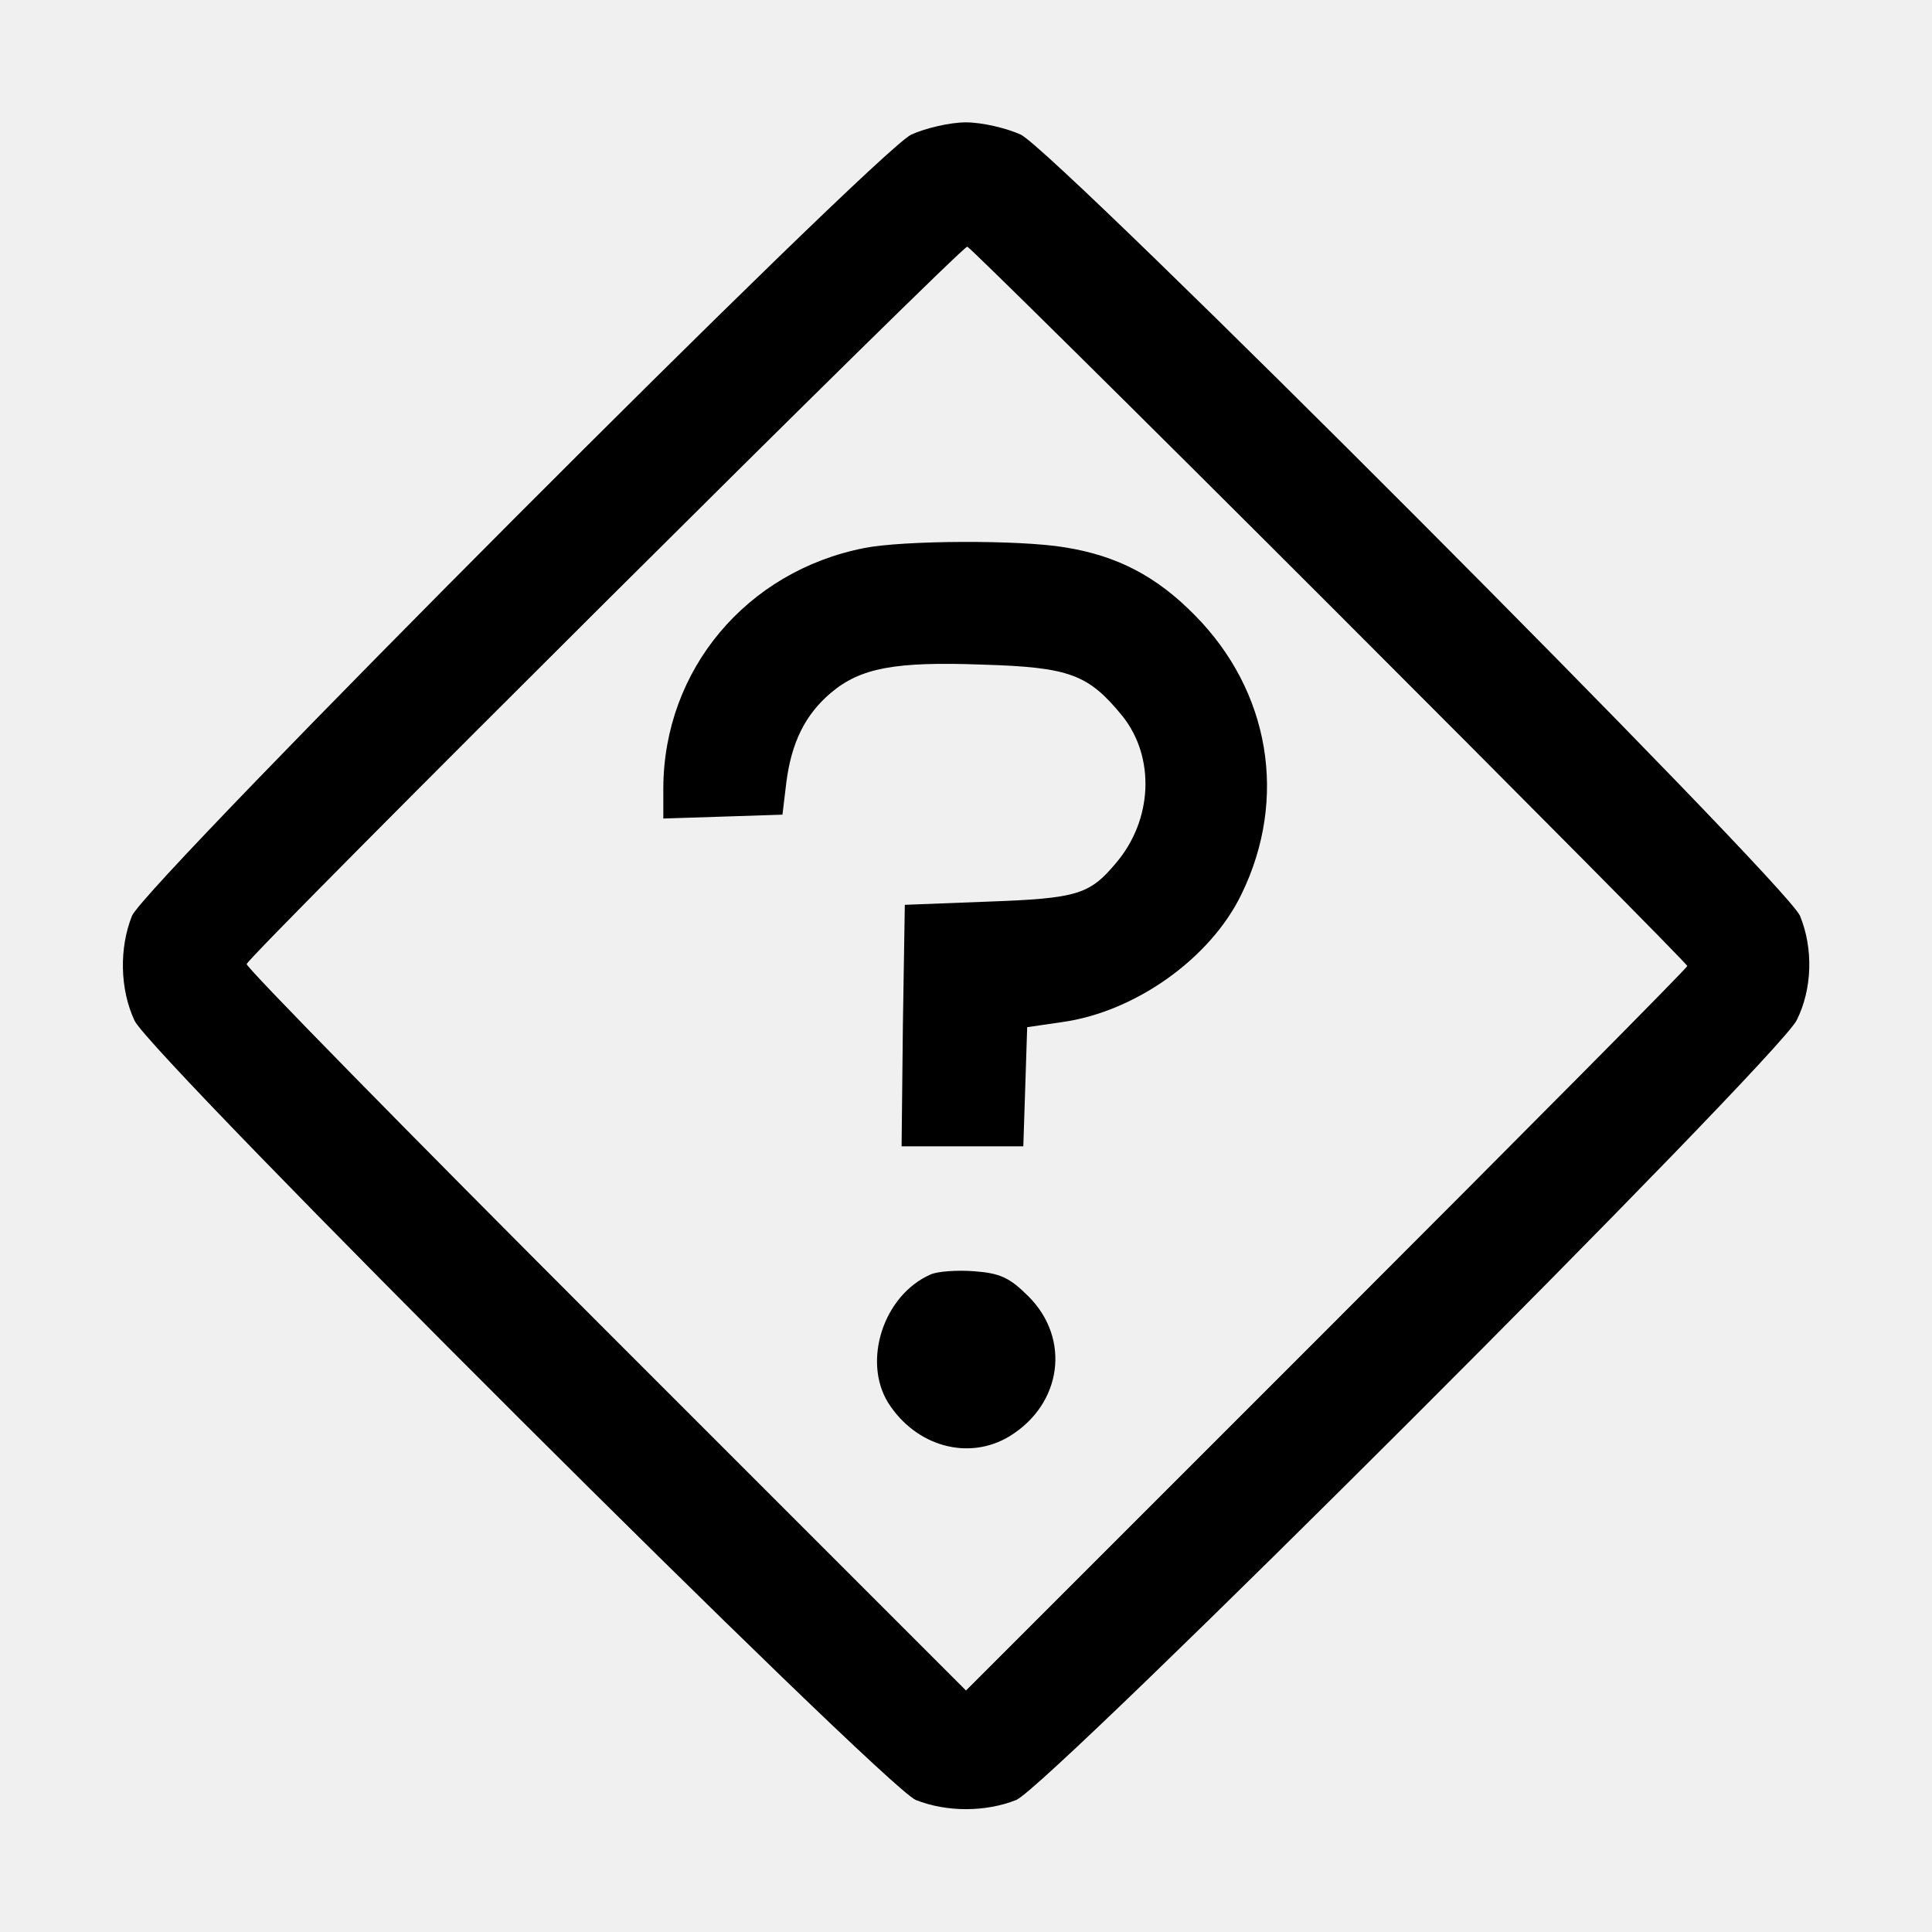
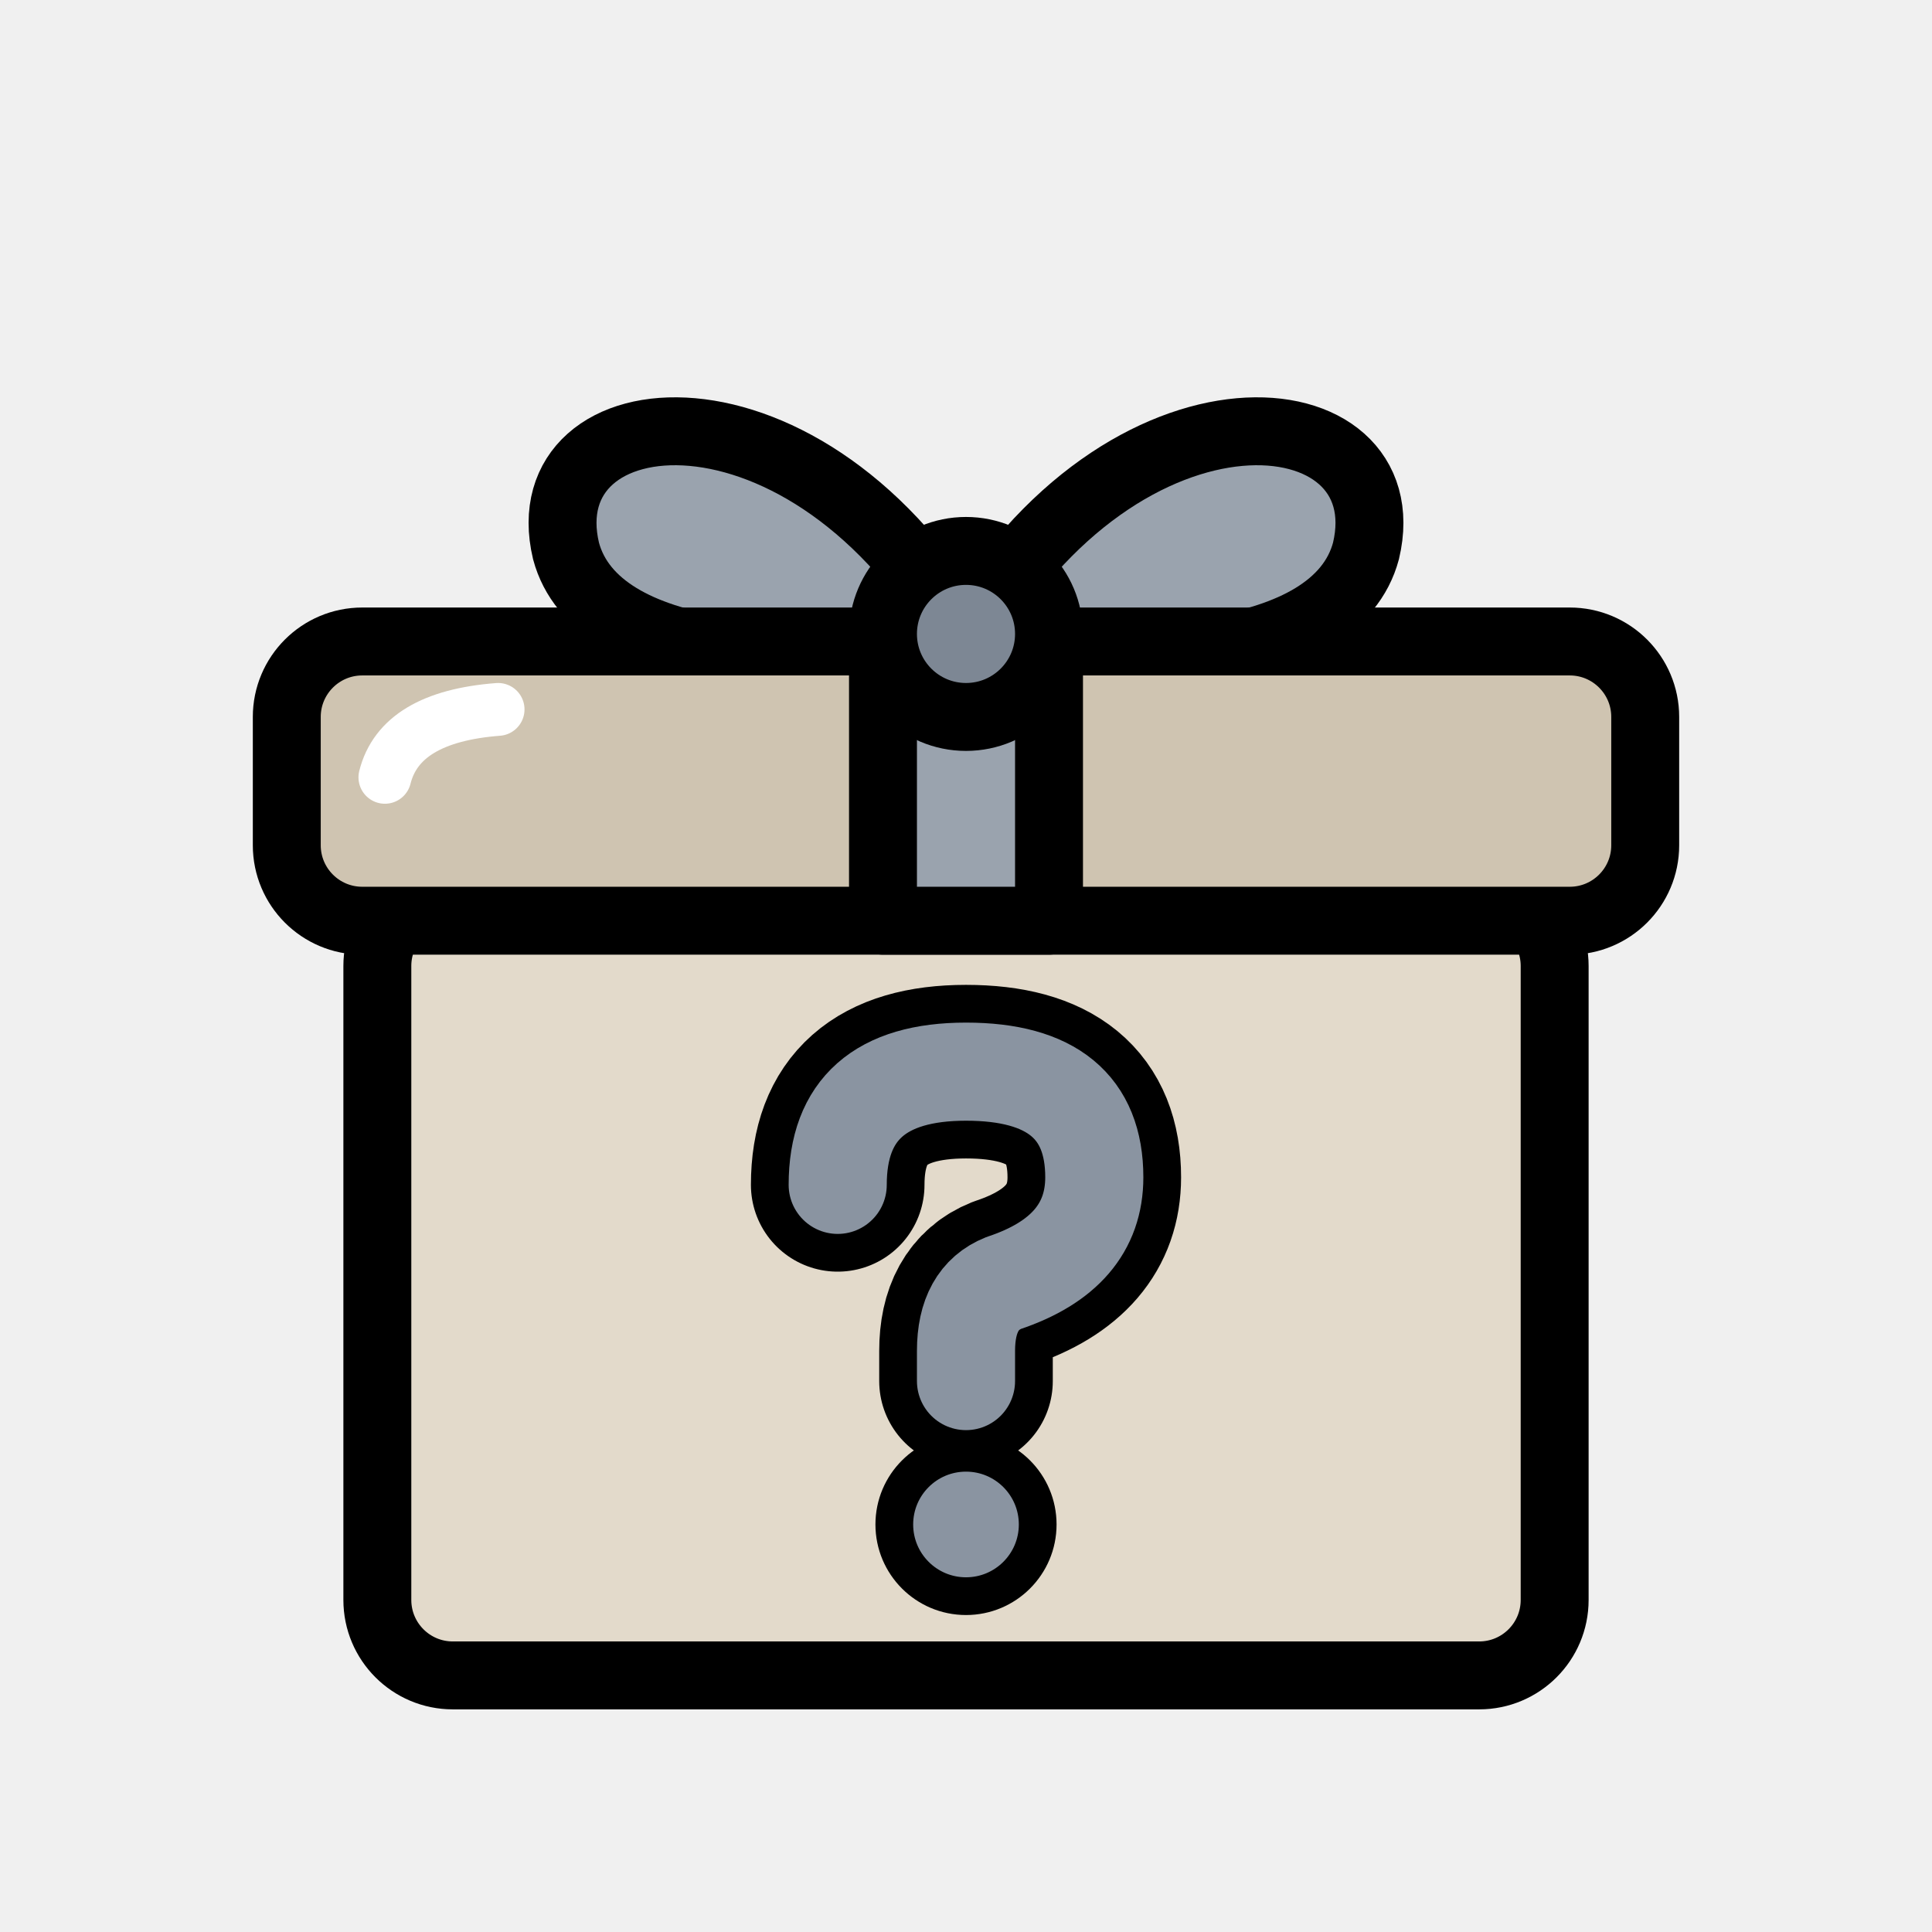
- <svg xmlns="http://www.w3.org/2000/svg" version="1.0" width="300pt" height="300pt" viewBox="0 0 300 300" preserveAspectRatio="xMidYMid meet">
-   <g transform="translate(0,300) scale(0.1,-0.1)" fill="#000000" stroke="none">
-     <path d="M1415 2791 c-56 -27 -1188 -1162 -1210 -1213 -20 -50 -19 -114 4 -163 27 -56 1162 -1188 1213 -1210 48 -19 108 -19 156 0 51 21 1184 1153 1212 1211 24 48 26 111 5 162 -22 51 -1154 1186 -1210 1213 -22 10 -60 19 -85 19 -25 0 -63 -9 -85 -19z m650 -731 c305 -305 555 -557 555 -560 0 -3 -252 -257 -560 -565 l-560 -560 -560 560 c-308 308 -559 564 -557 568 5 15 1112 1117 1119 1114 4 -1 258 -252 563 -557z" />
-     <path d="M1342 2149 c-183 -36 -311 -189 -312 -372 l0 -48 93 3 92 3 6 50 c8 62 29 105 69 139 46 39 100 49 235 44 136 -4 165 -15 218 -80 51 -64 47 -161 -10 -228 -41 -49 -60 -55 -198 -60 l-130 -5 -3 -187 -2 -188 94 0 95 0 3 92 3 93 55 8 c113 16 230 99 278 199 72 148 44 315 -73 433 -59 60 -120 92 -201 105 -71 12 -252 11 -312 -1z" />
-     <path d="M1445 1021 c-73 -32 -106 -134 -66 -199 43 -68 125 -91 189 -52 81 50 95 151 29 217 -29 29 -44 36 -84 39 -26 2 -57 0 -68 -5z" />
+ <svg xmlns="http://www.w3.org/2000/svg" viewBox="0 0 512 512">
+   <g stroke="#000" stroke-width="18" stroke-linejoin="round" stroke-linecap="round">
+     <path d="M256 170 C 214 96, 140 104, 150 146 C 158 176, 214 178, 256 170 Z" fill="#9AA3AE" />
+     <path d="M256 170 C 298 96, 372 104, 362 146 C 354 176, 298 178, 256 170 Z" fill="#9AA3AE" />
+     <rect x="100" y="236" width="312" height="208" rx="20" fill="#E3DACB" />
+     <rect x="76" y="170" width="360" height="74" rx="20" fill="#CFC4B1" />
+     <rect x="234" y="170" width="44" height="74" fill="#9AA3AE" />
  </g>
+   <circle cx="256" cy="168" r="22" fill="#7D8794" stroke="#000" stroke-width="18" />
+   <path d="M102 206 Q 106 190, 132 188" fill="none" stroke="#fff" stroke-width="14" stroke-linecap="round" />
+   <g fill="none" stroke-linecap="round" stroke-linejoin="round">
+     <path d="M222 314 Q 222 284, 256 284 Q 290 284, 290 312 Q 290 332, 266 340 Q 256 344, 256 358 V 366" stroke="#000" stroke-width="46" />
+     <path d="M222 314 Q 222 284, 256 284 Q 290 284, 290 312 Q 290 332, 266 340 Q 256 344, 256 358 V 366" stroke="#8A94A1" stroke-width="26" />
+   </g>
+   <circle cx="256" cy="404" r="19" fill="#8A94A1" stroke="#000" stroke-width="10" />
</svg>
